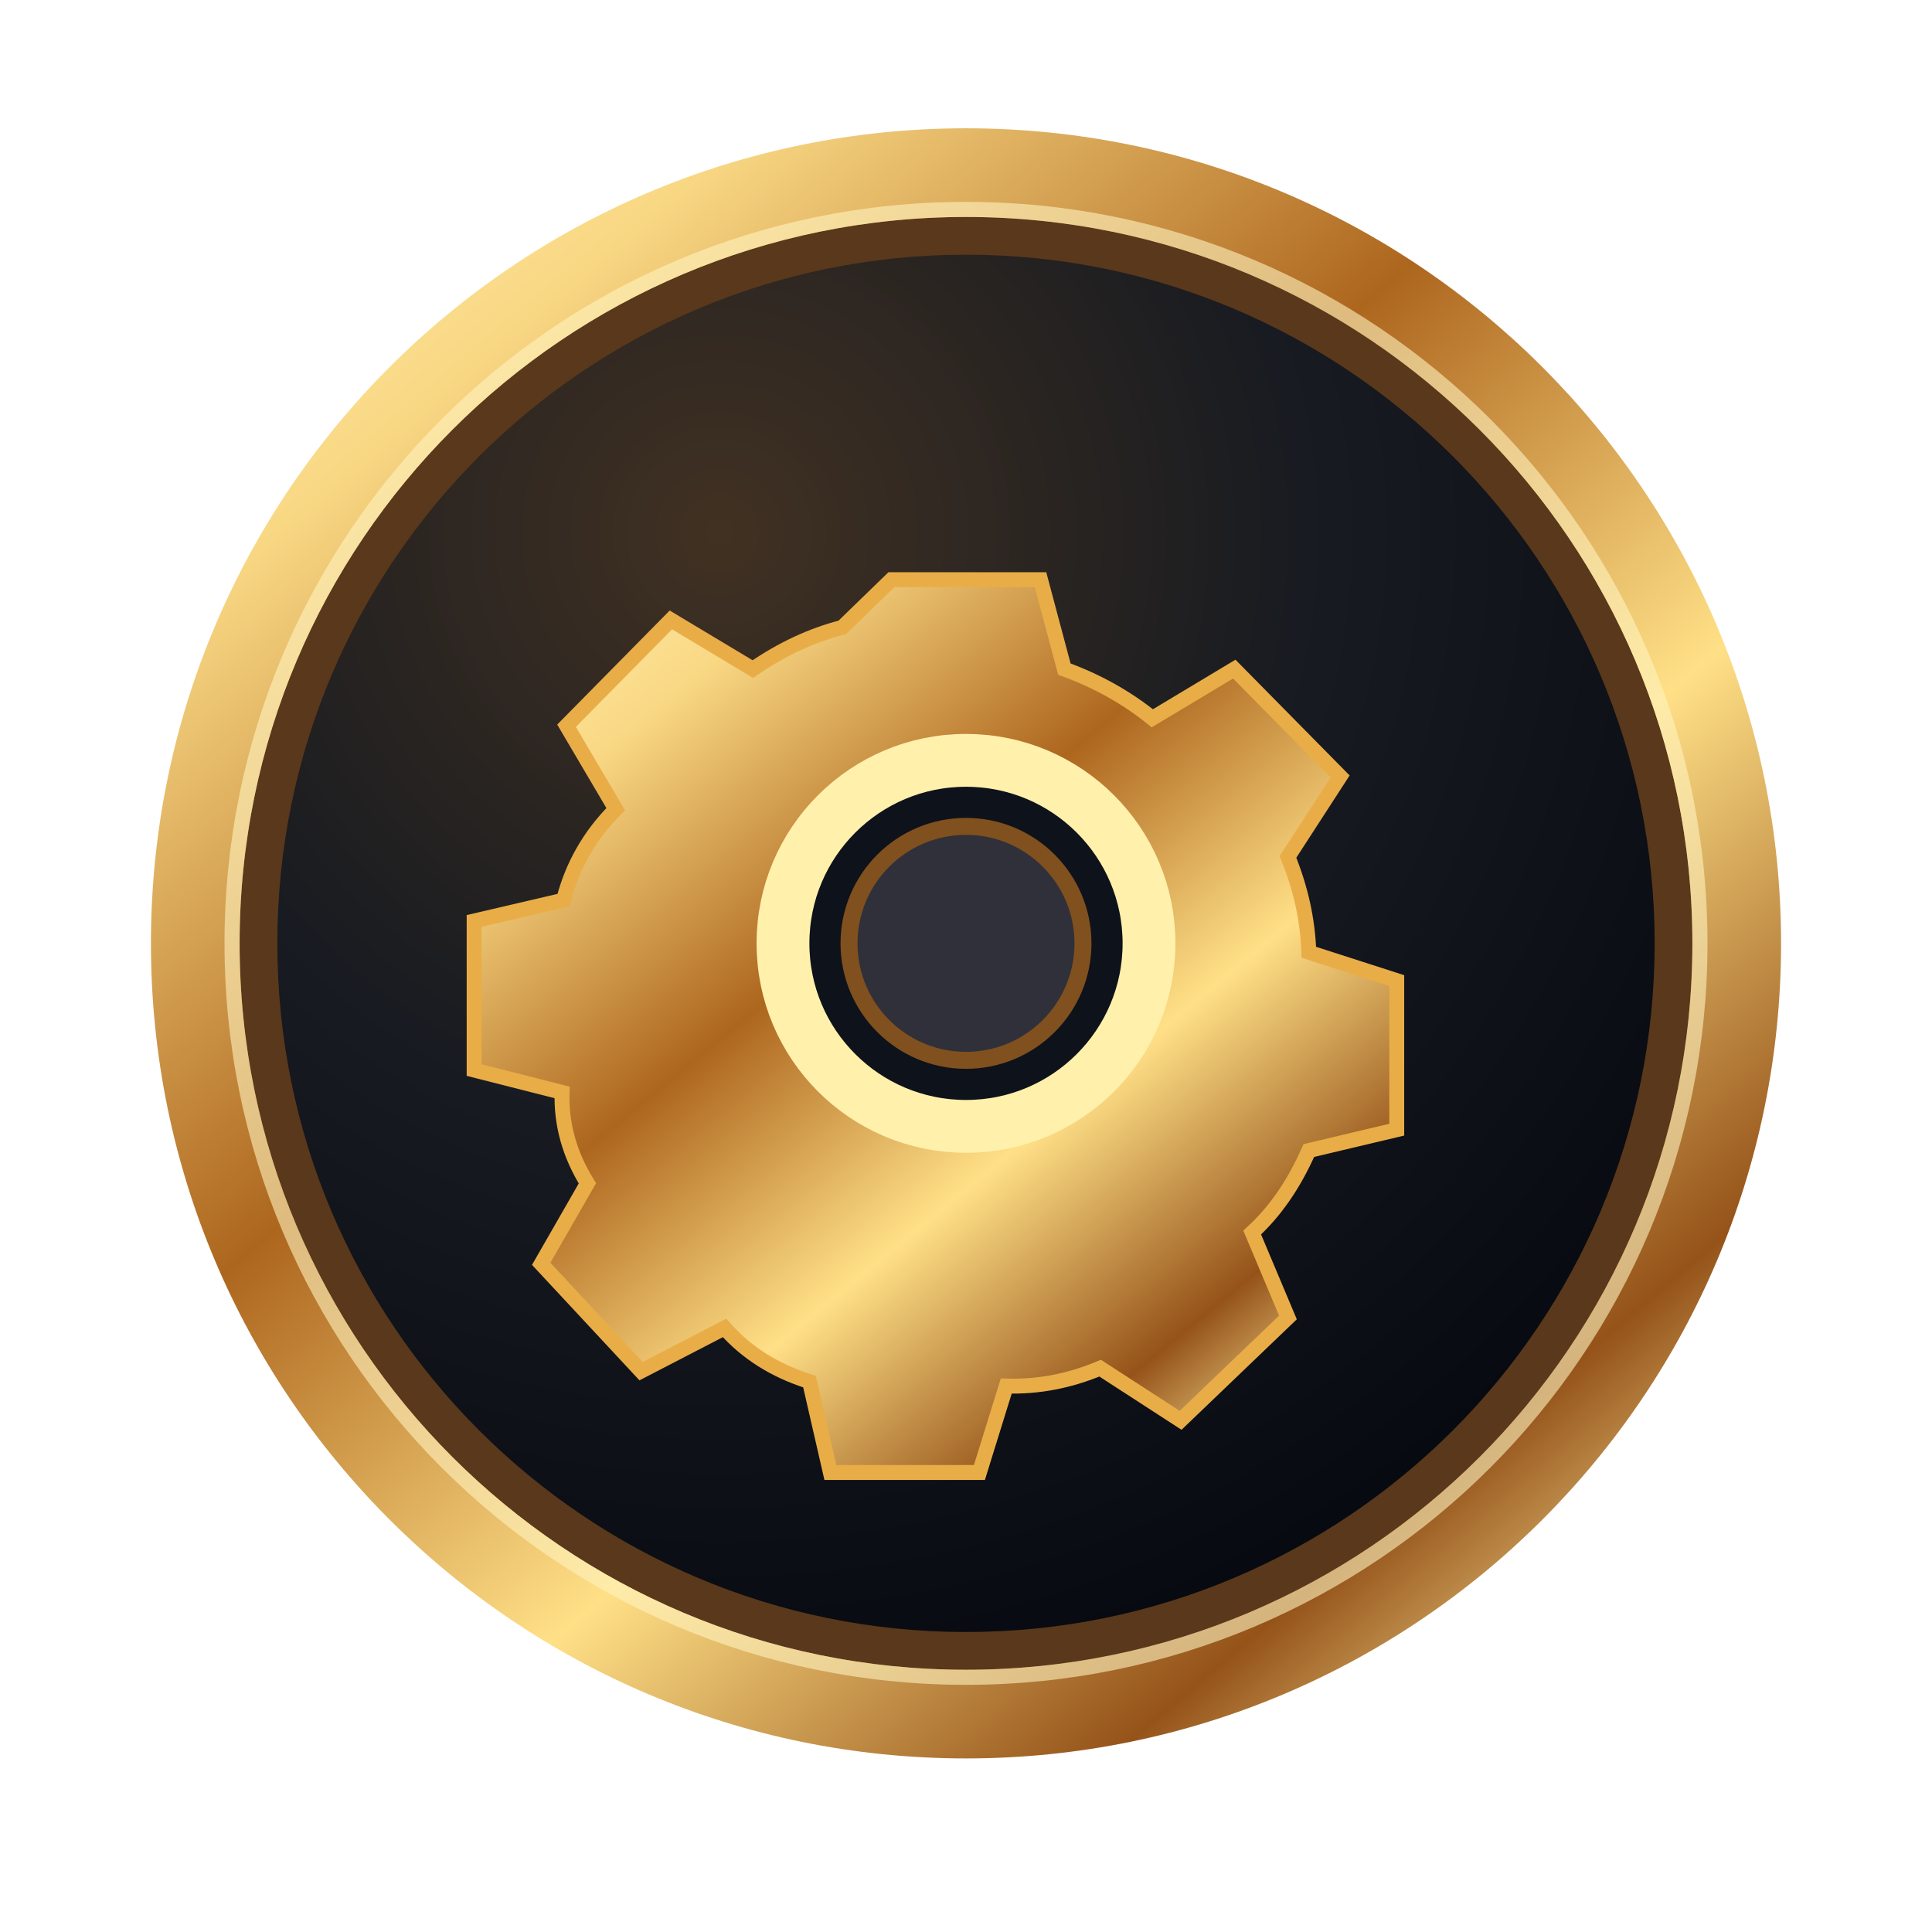
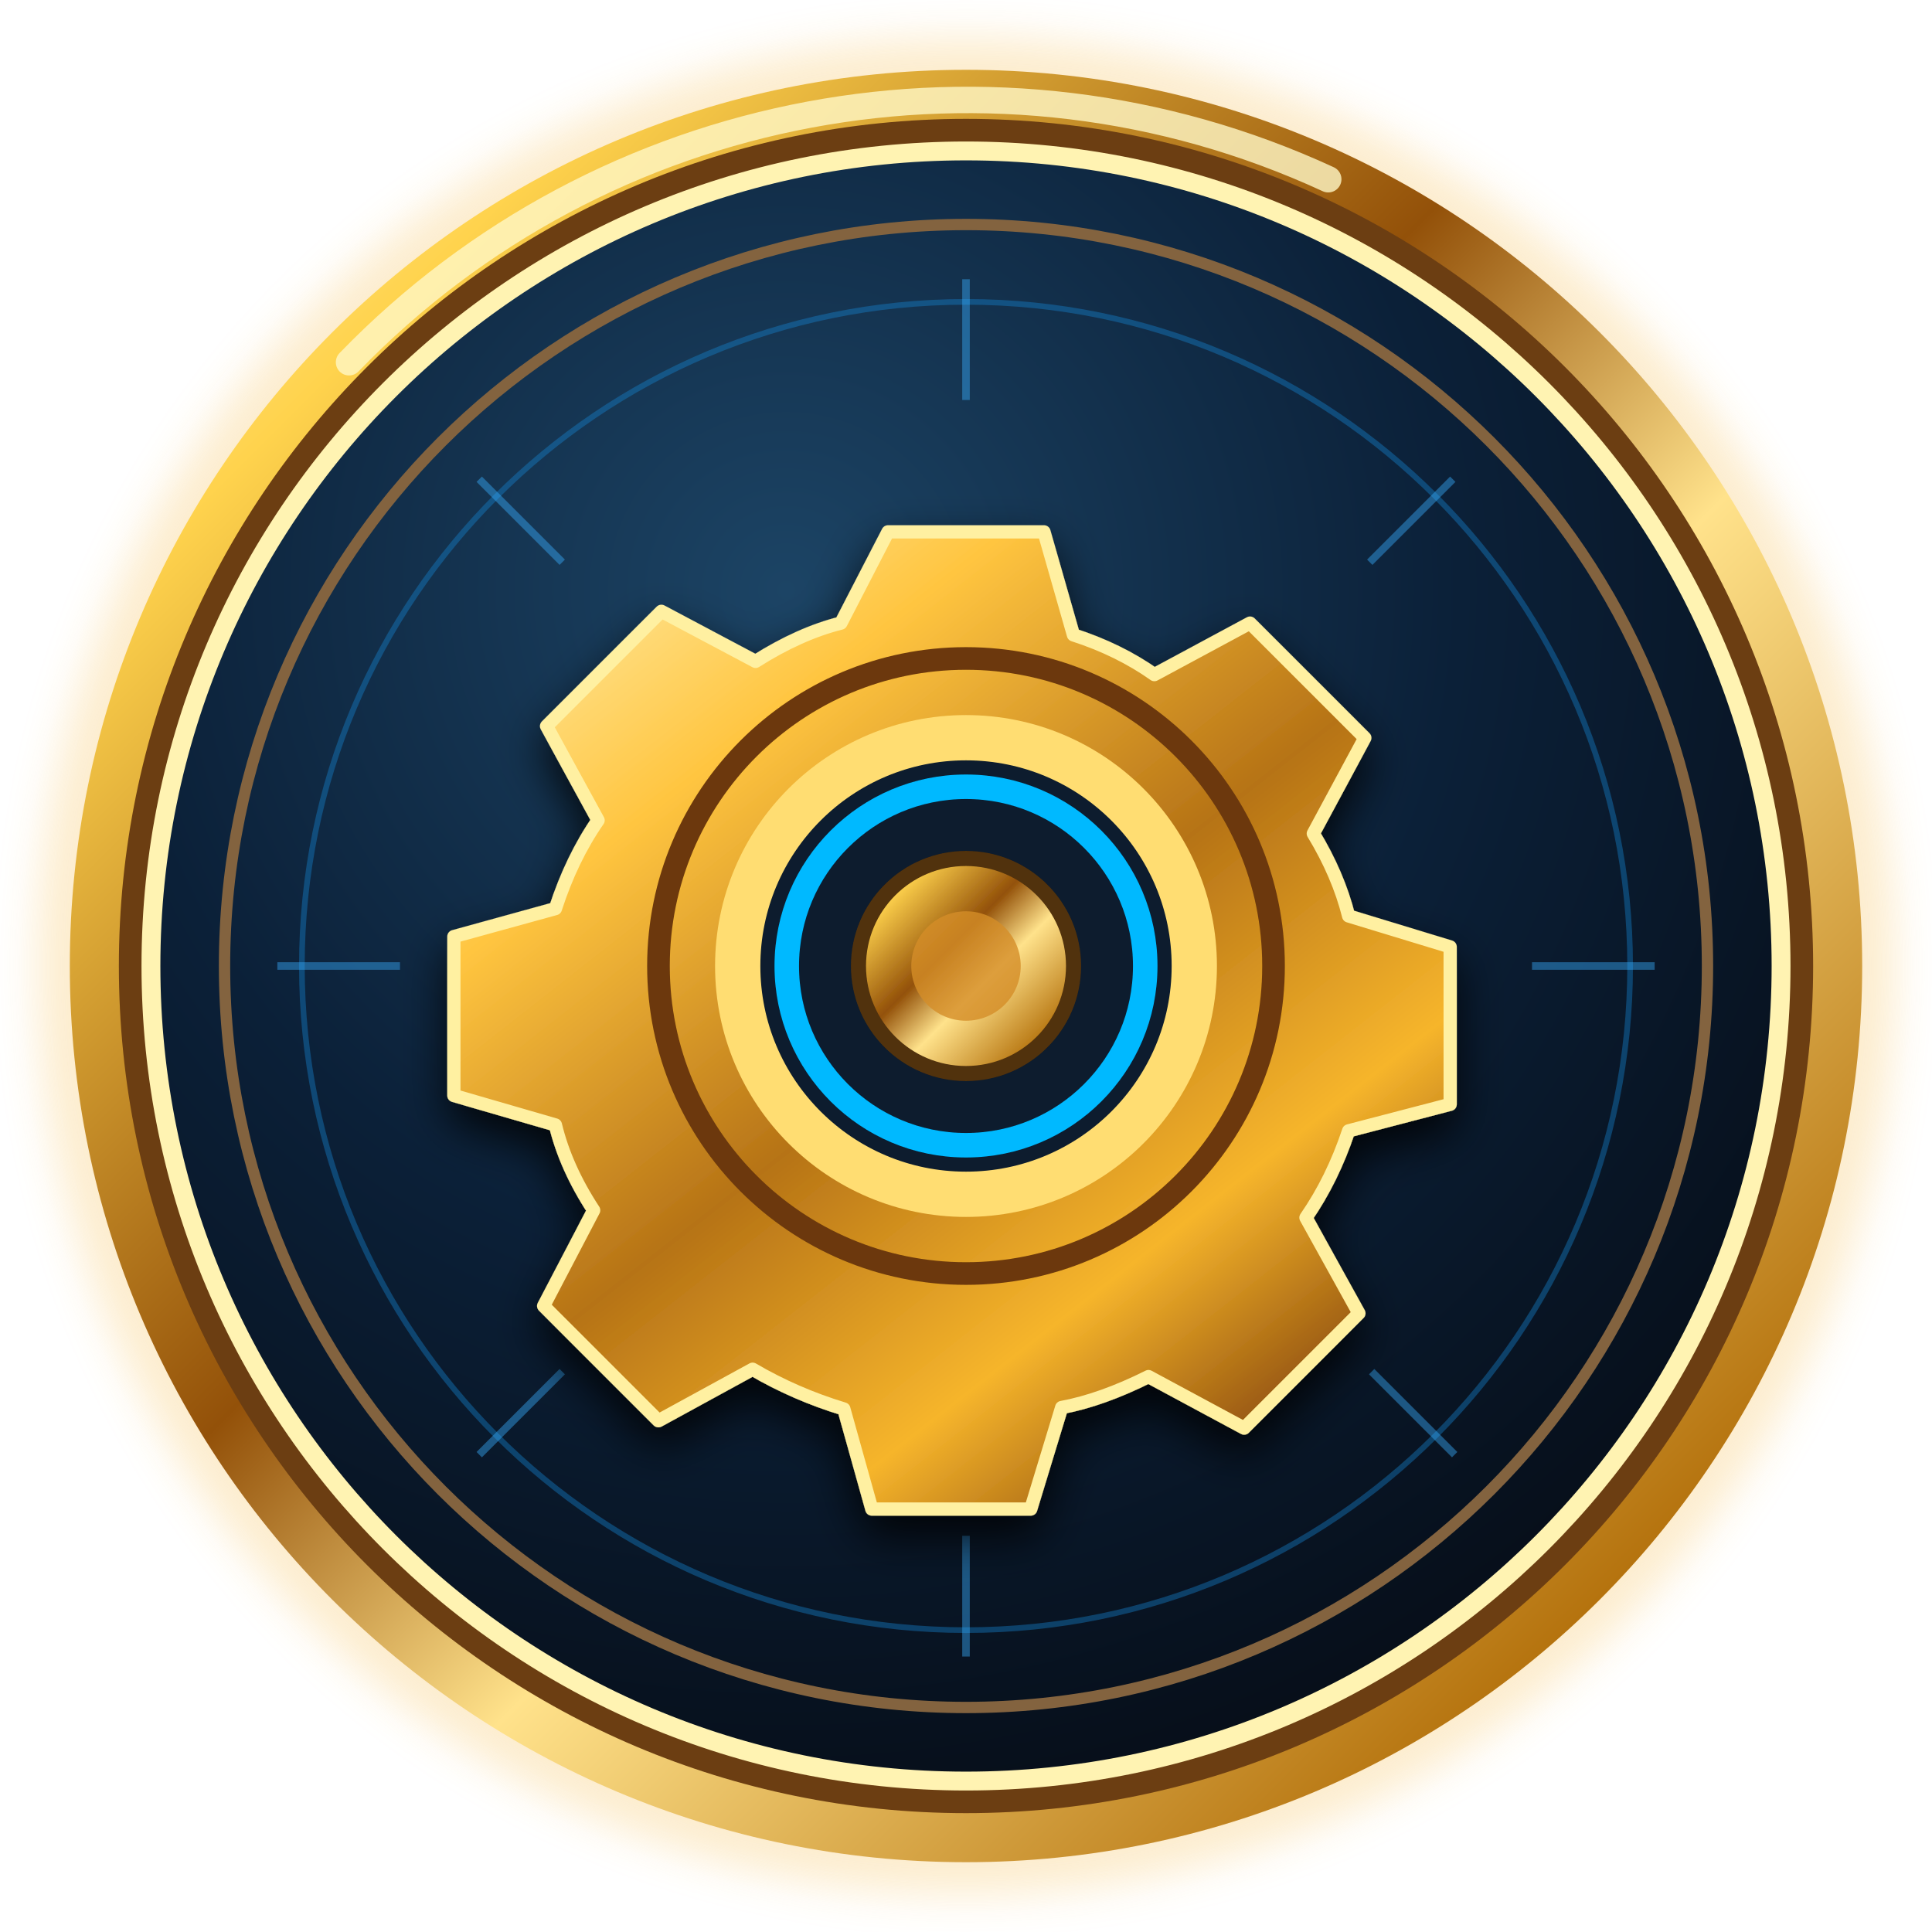
- <svg xmlns="http://www.w3.org/2000/svg" width="1024" height="1024" viewBox="0 0 1024 1024" role="img" aria-labelledby="title">
+ <svg xmlns="http://www.w3.org/2000/svg" viewBox="0 0 1024 1024" role="img" aria-label="Blau-goldenes Premium-Einstellungszahnrad">
  <defs>
-     <radialGradient id="face" cx=".32" cy=".2" r=".85">
-       <stop stop-color="#413122" />
-       <stop offset=".5" stop-color="#181b21" />
-       <stop offset="1" stop-color="#070a10" />
+     <radialGradient id="bg" cx="39%" cy="27%" r="86%">
+       <stop stop-color="#1c4465" />
+       <stop offset=".48" stop-color="#0b2038" />
+       <stop offset="1" stop-color="#050910" />
    </radialGradient>
-     <linearGradient id="gold" x1="0" y1="0" x2=".85" y2="1">
-       <stop stop-color="#fff2b3" />
-       <stop offset=".18" stop-color="#f9d884" />
-       <stop offset=".43" stop-color="#ad661e" />
-       <stop offset=".66" stop-color="#ffe087" />
-       <stop offset=".87" stop-color="#955319" />
-       <stop offset="1" stop-color="#ffe99b" />
+     <linearGradient id="gold" x1="0" y1="0" x2="1" y2="1">
+       <stop stop-color="#fff4c0" />
+       <stop offset=".16" stop-color="#ffd34d" />
+       <stop offset=".42" stop-color="#935109" />
+       <stop offset=".58" stop-color="#ffe28b" />
+       <stop offset=".85" stop-color="#b5730e" />
+       <stop offset="1" stop-color="#ffeca5" />
    </linearGradient>
+     <linearGradient id="brass" x1="0" y1="0" x2=".8" y2="1">
+       <stop stop-color="#fff5be" />
+       <stop offset=".27" stop-color="#ffc540" />
+       <stop offset=".55" stop-color="#b67316" />
+       <stop offset=".79" stop-color="#f6b52c" />
+       <stop offset="1" stop-color="#7b3b07" />
+     </linearGradient>
+     <filter id="glow">
+       <feGaussianBlur stdDeviation="11" />
+     </filter>
+     <filter id="shadow">
+       <feDropShadow dx="0" dy="11" stdDeviation="12" flood-color="#000" flood-opacity=".85" />
+     </filter>
  </defs>
-   <circle cx="512" cy="500" r="432" fill="url(#gold)" />
-   <circle cx="512" cy="500" r="385" fill="#5a381b" />
-   <circle cx="512" cy="500" r="365" fill="url(#face)" />
-   <circle cx="512" cy="500" r="389" fill="none" stroke="#fff4bf" stroke-width="8" opacity=".6" />
-   <g transform="translate(512 500)" fill="url(#gold)" stroke="#e9ad48" stroke-width="10">
-     <path d="M-50-244H50L66-184Q99-172 125-151L180-184L251-112L216-58Q229-26 230 6L289 25V125L230 139Q215 173 192 194L216 251L144 320L90 285Q59 298 27 297L9 355H-91L-105 294Q-140 283-162 258L-218 287L-285 215L-254 161Q-272 132-271 100L-330 85V-15L-270-29Q-261-64-235-90L-268-146L-198-217L-143-184Q-114-204-83-212Z" transform="scale(.79)" />
+   <circle cx="512" cy="512" r="492" fill="#f4ae28" opacity=".23" filter="url(#glow)" />
+   <circle cx="512" cy="512" r="475" fill="url(#gold)" />
+   <circle cx="512" cy="512" r="449" fill="#6c3e12" />
+   <circle cx="512" cy="512" r="434" fill="url(#bg)" />
+   <circle cx="512" cy="512" r="432" fill="none" stroke="#fff3b2" stroke-width="10" />
+   <circle cx="512" cy="512" r="393" fill="none" stroke="#83633f" stroke-width="6" />
+   <circle cx="512" cy="512" r="352" fill="none" stroke="#1684d2" stroke-opacity=".4" stroke-width="3" />
+   <g stroke="#38afff" stroke-width="4" opacity=".43">
+     <path d="M512 148v64M512 814v64M147 512h65M812 512h65" />
+     <path d="M254 254l44 44M727 727l44 44M770 254l-44 44M298 727l-44 44" />
  </g>
-   <circle cx="512" cy="500" r="97" fill="#0e121a" stroke="#fff0ac" stroke-width="28" />
-   <circle cx="512" cy="500" r="62" fill="#30303a" stroke="#80501e" stroke-width="9" />
+   <g transform="translate(512 512)" filter="url(#shadow)">
+     <path id="teeth" d="M-53 -295H53L73 -225Q104 -215 128 -198L193 -233L271 -155L236 -90Q253 -62 260 -34L329 -13V94L260 112Q249 145 231 171L267 236L189 314L124 279Q92 295 65 300L44 369H-64L-83 301Q-116 291 -145 274L-209 309L-287 231L-253 166Q-272 137 -279 108L-348 88V-20L-279 -39Q-268 -73 -250 -99L-285 -163L-207 -241L-143 -207Q-113 -226 -85 -233Z" transform="scale(.78)" fill="url(#brass)" stroke="#fff0a1" stroke-width="9" stroke-linejoin="round" />
+     <circle r="163" fill="none" stroke="#6c3909" stroke-width="12" />
+     <circle r="121" fill="#0b1b2d" stroke="#ffdd72" stroke-width="24" />
+     <circle r="95" fill="none" stroke="#00b9ff" stroke-width="13" />
+     <circle r="57" fill="url(#gold)" stroke="#51310c" stroke-width="8" />
+     <circle r="29" fill="#d48d28" opacity=".8" />
+   </g>
+   <path d="M185 192A456 456 0 0 1 704 95" fill="none" stroke="#fff7c5" stroke-opacity=".8" stroke-width="14" stroke-linecap="round" />
</svg>
